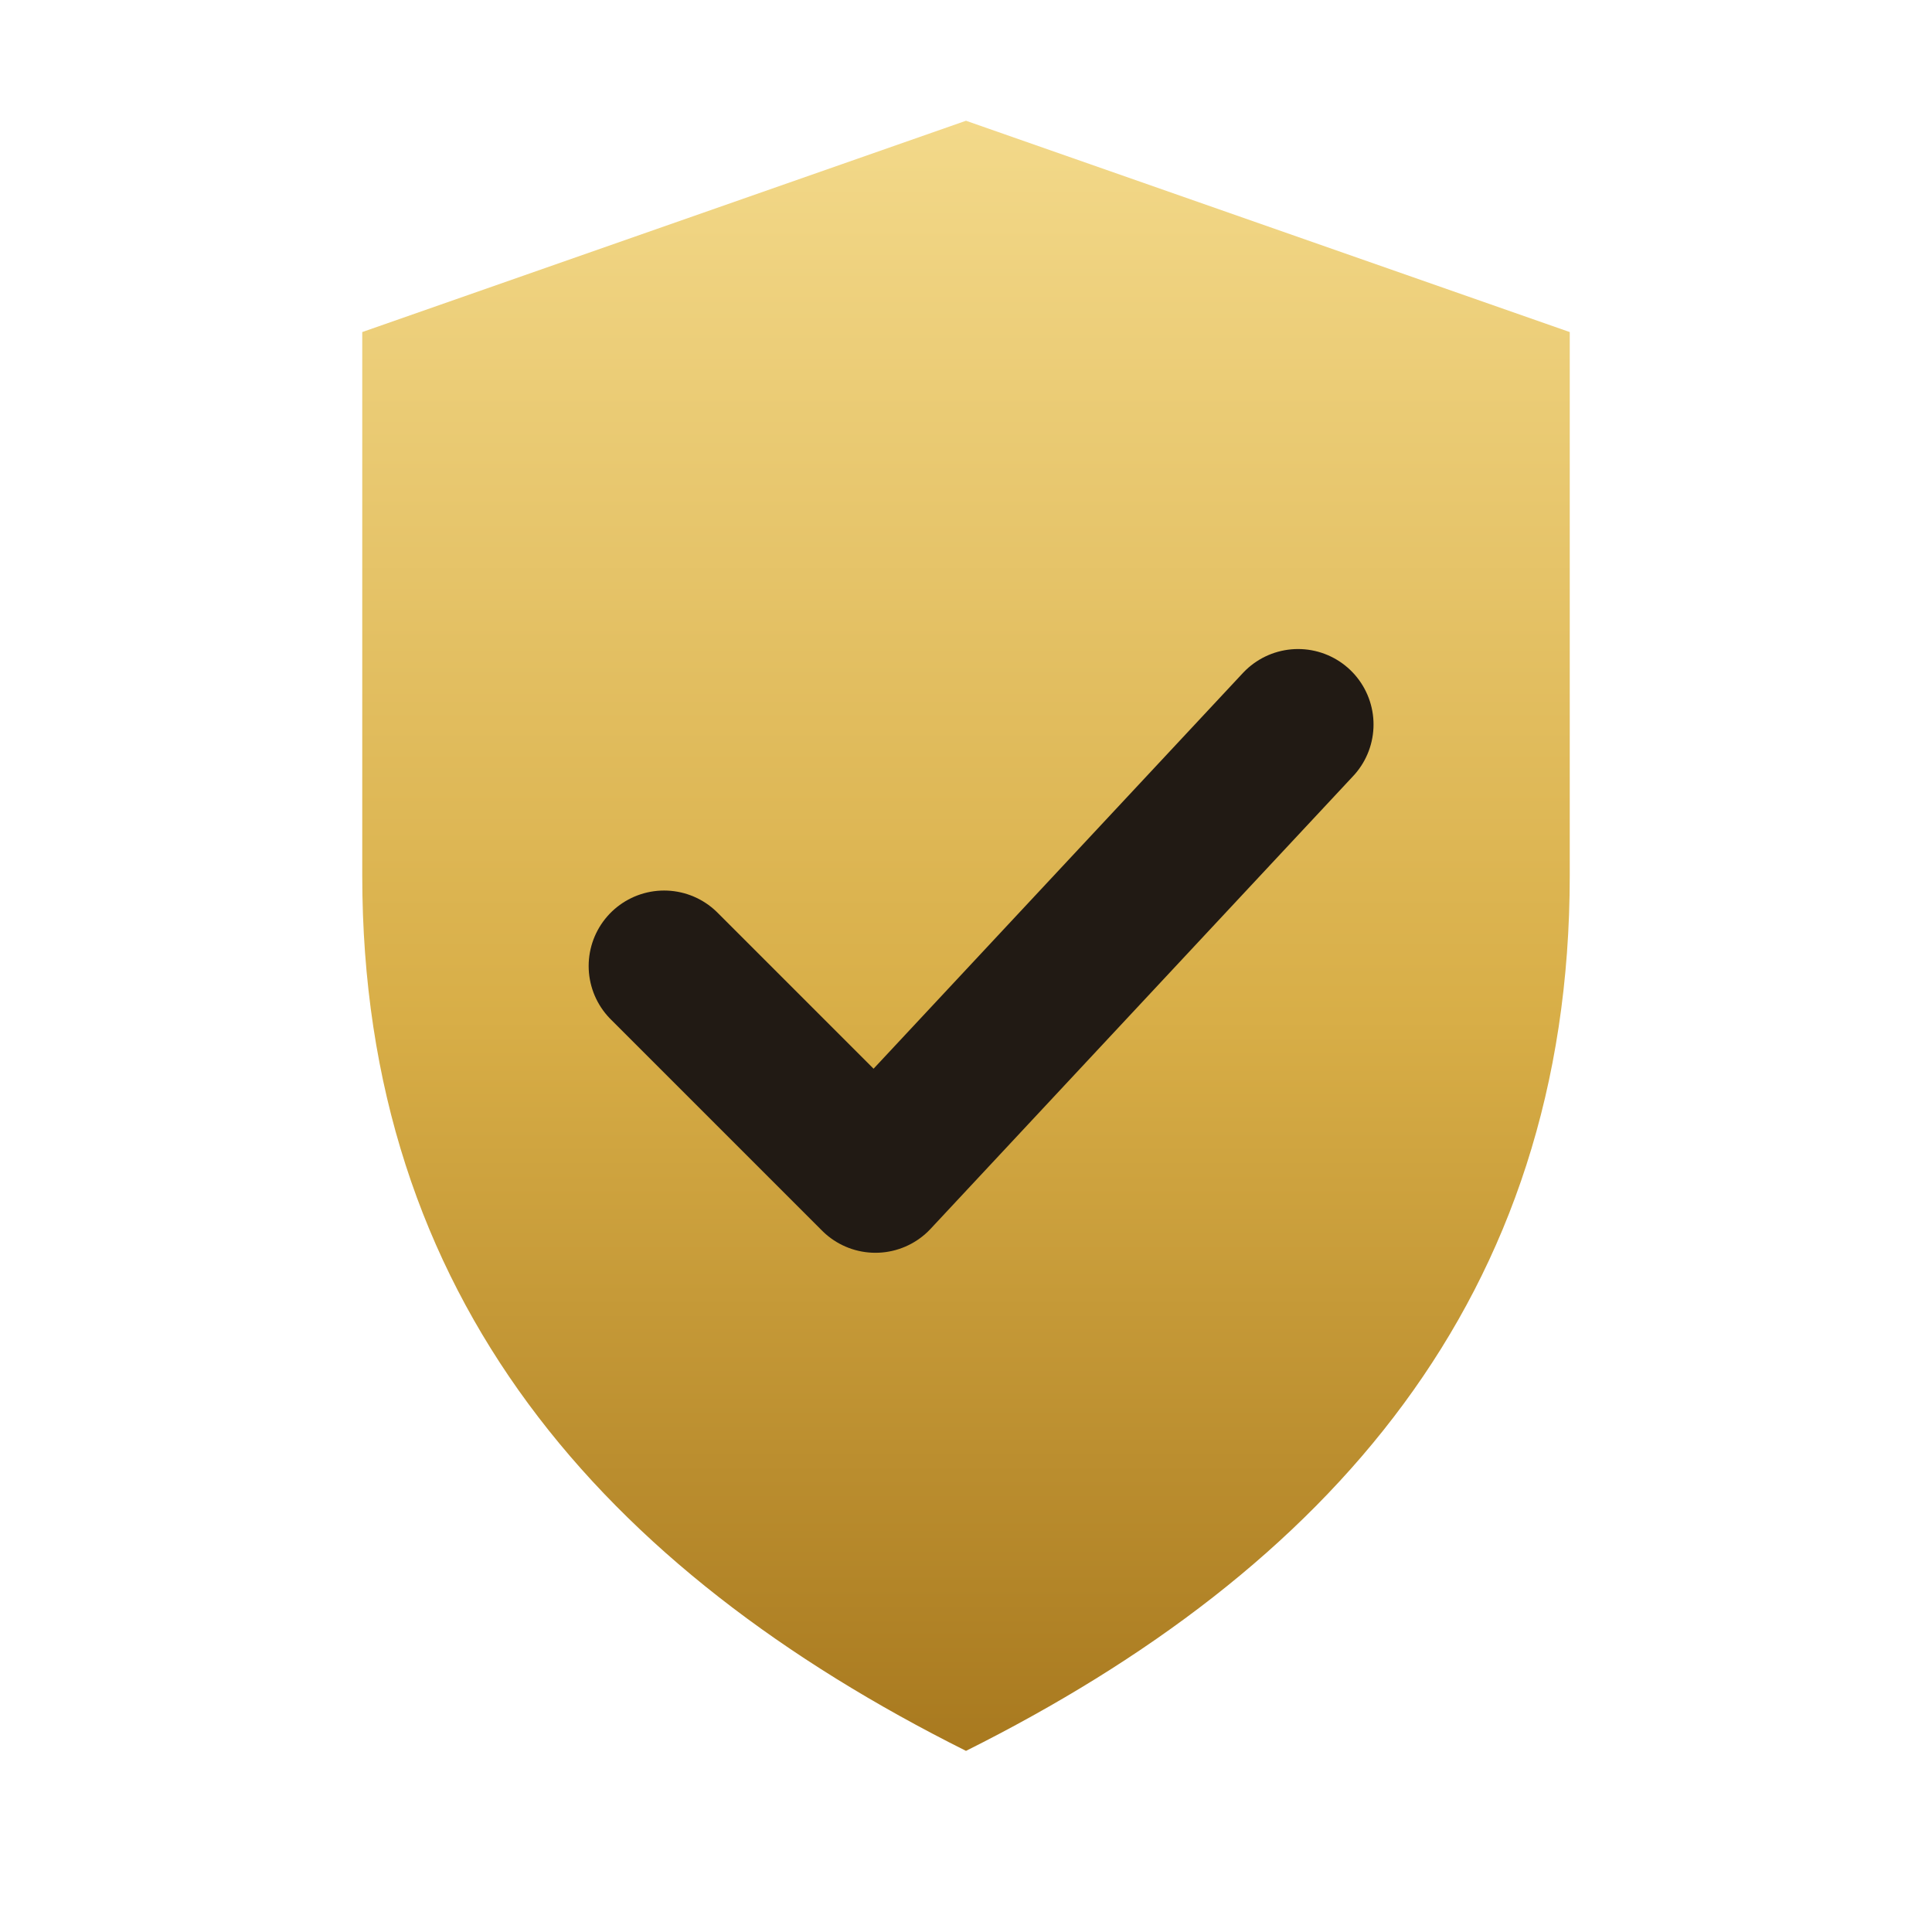
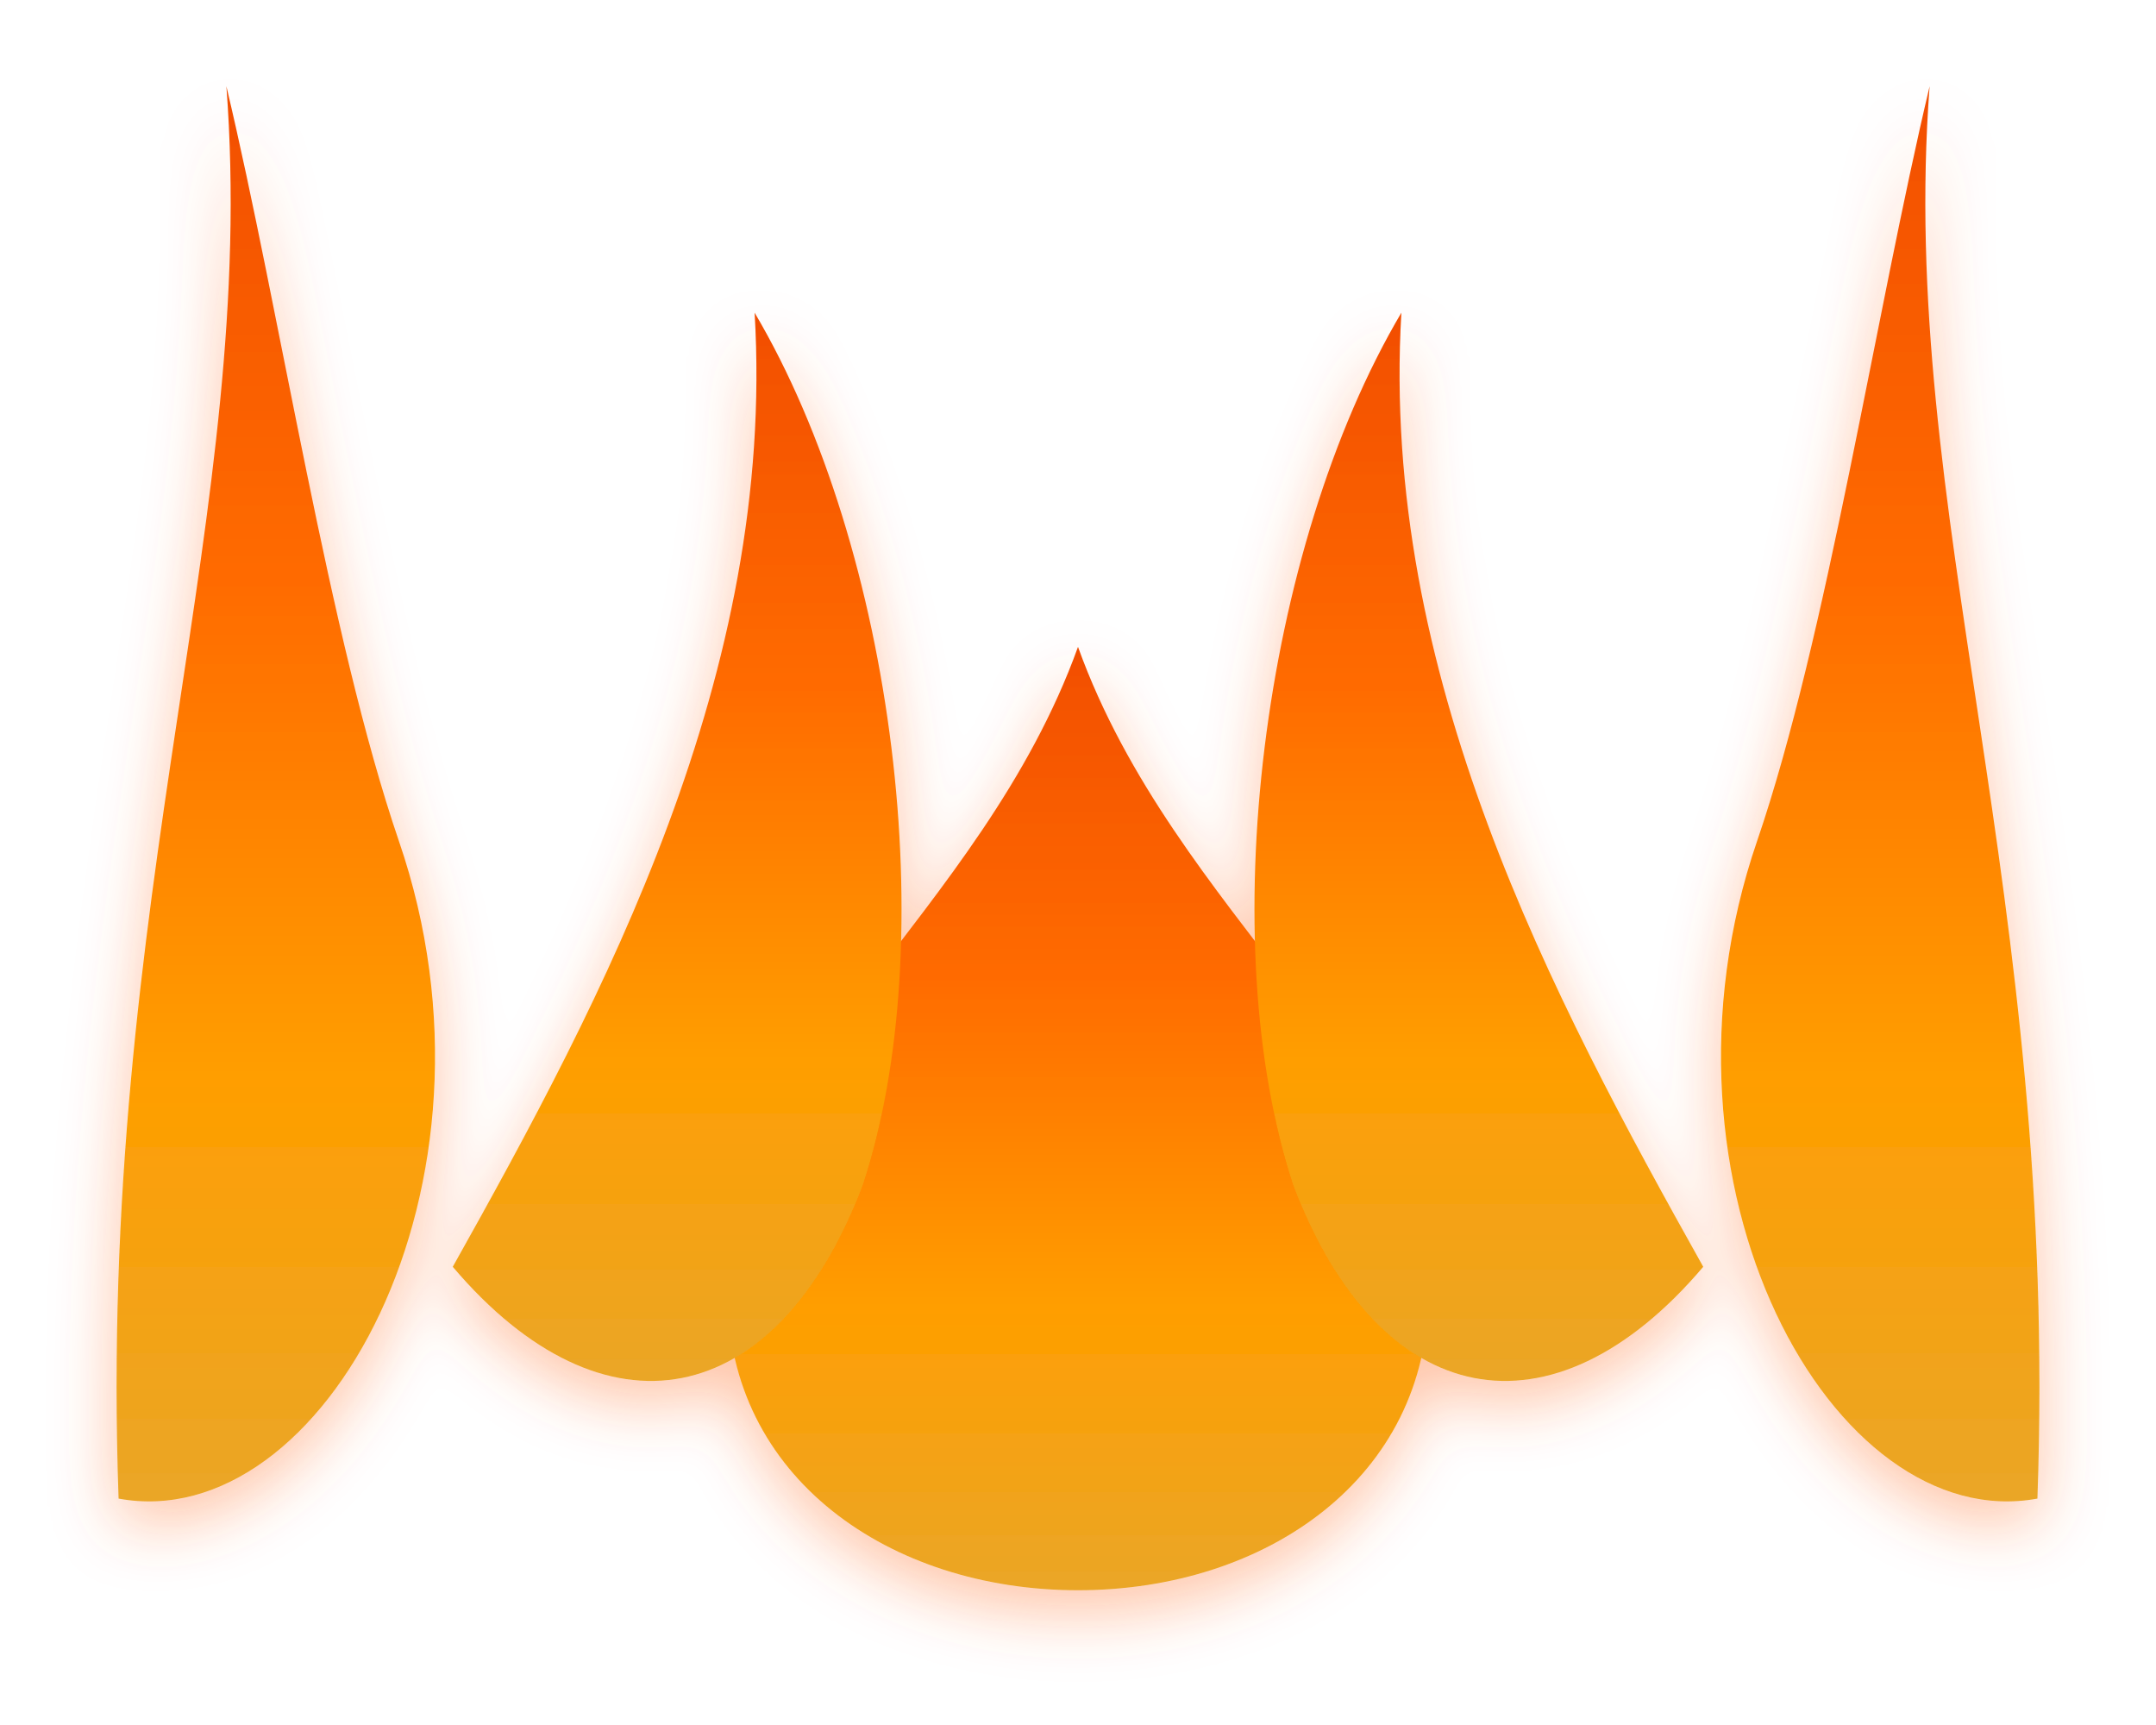
- <svg xmlns="http://www.w3.org/2000/svg" viewBox="0 0 64 64">
+ <svg xmlns="http://www.w3.org/2000/svg" viewBox="0 0 400 320" width="400" height="320" fill="none">
  <defs>
-     <linearGradient id="g" x1="0" y1="0" x2="0" y2="1">
-       <stop offset="0" stop-color="#F3D98A" />
-       <stop offset="0.55" stop-color="#D8AE47" />
-       <stop offset="1" stop-color="#A8791F" />
+     <linearGradient id="exactFlameGrad" x1="0%" y1="0%" x2="0%" y2="100%">
+       <stop offset="0%" stop-color="#F24E00" />
+       <stop offset="35%" stop-color="#FF6B00" />
+       <stop offset="70%" stop-color="#FF9E00" />
+       <stop offset="100%" stop-color="#EAA627" />
    </linearGradient>
+     <filter id="subtleGlow" x="-20%" y="-20%" width="140%" height="140%">
+       <feDropShadow dx="0" dy="4" stdDeviation="6" flood-color="#FF5500" flood-opacity="0.35" />
+     </filter>
  </defs>
-   <path d="M32 4 L52 11 V29 C52 43 44 52 32 58 C20 52 12 43 12 29 V11 Z" fill="url(#g)" />
-   <path d="M22 32 l7 7 l14 -15" fill="none" stroke="#211A14" stroke-width="5" stroke-linecap="round" stroke-linejoin="round" />
+   <g filter="url(#subtleGlow)">
+     <path d="M200 120 C182 170 135 198 135 240 C135 274 165 295 200 295 C235 295 265 274 265 240 C265 198 218 170 200 120 Z" fill="url(#exactFlameGrad)" />
+     <path d="M140 58 C144 125 112 185 84 235 C112 268 144 262 160 220 C175 175 166 102 140 58 Z" fill="url(#exactFlameGrad)" />
+     <path d="M260 58 C256 125 288 185 316 235 C288 268 256 262 240 220 C225 175 234 102 260 58 Z" fill="url(#exactFlameGrad)" />
+     <path d="M42 16 C48 95 18 165 22 278 C60 285 96 220 74 156 C61 118 52 58 42 16 Z" fill="url(#exactFlameGrad)" />
+     <path d="M358 16 C352 95 382 165 378 278 C340 285 304 220 326 156 C339 118 348 58 358 16 Z" fill="url(#exactFlameGrad)" />
+   </g>
</svg>
